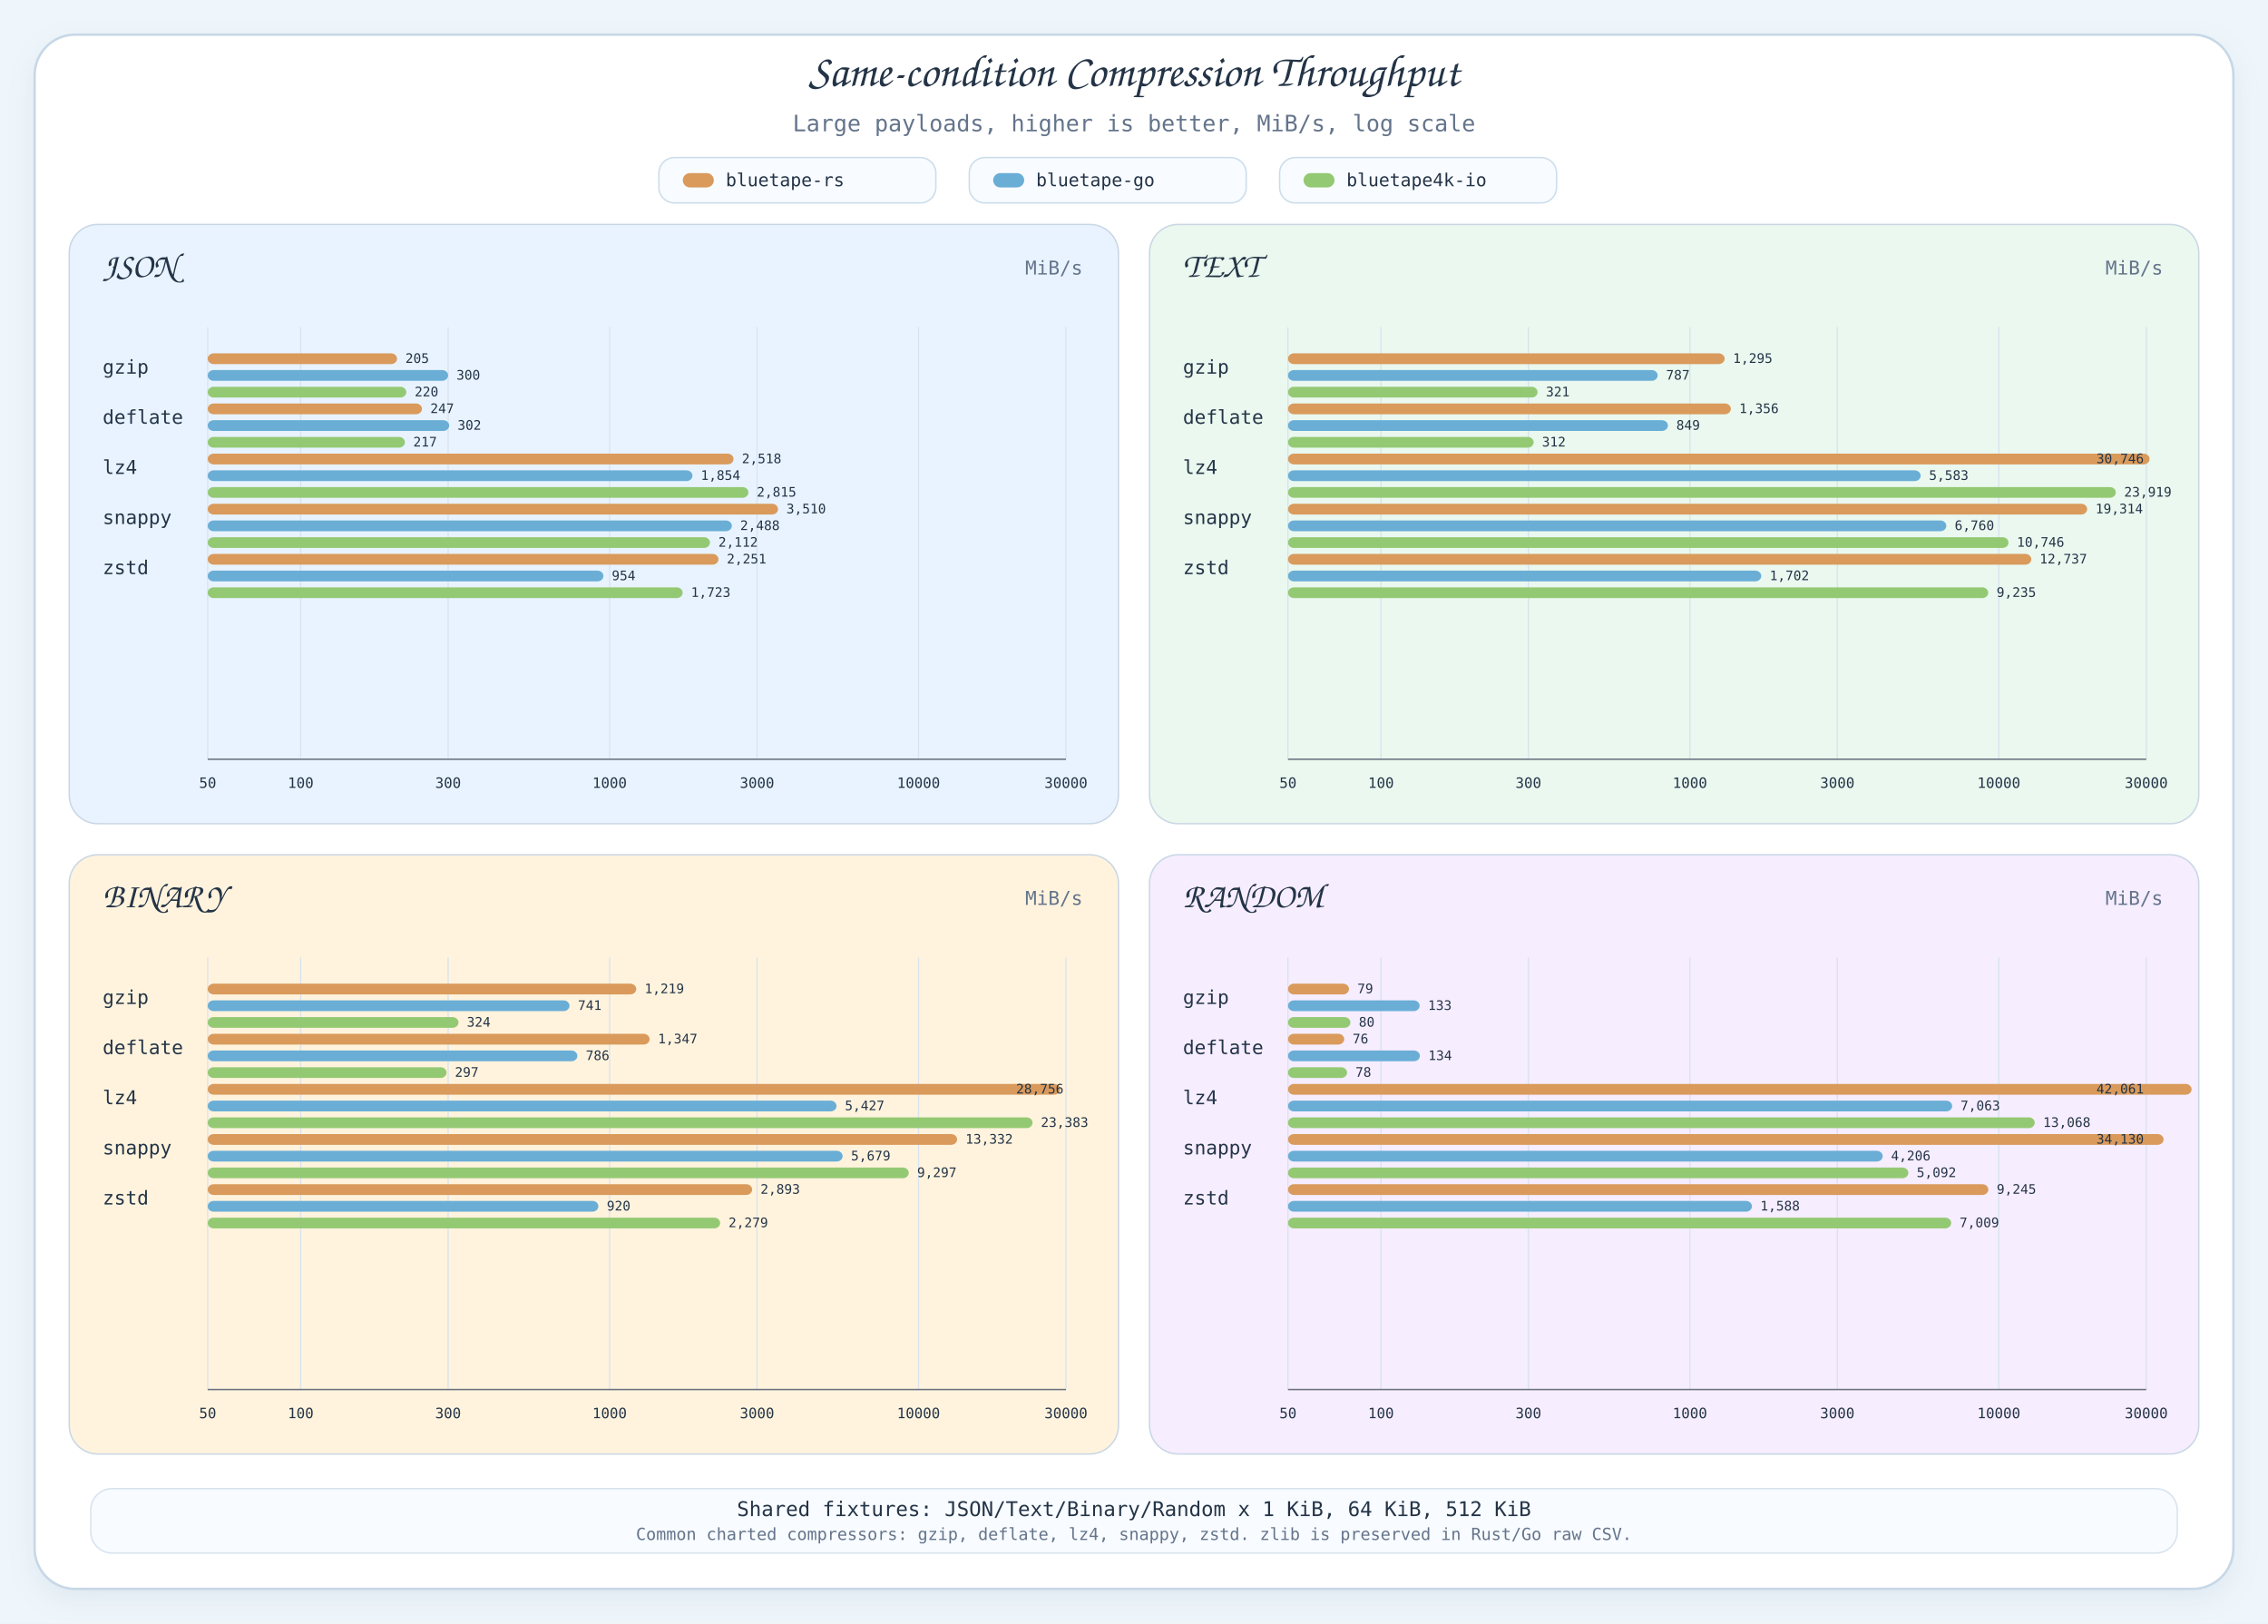
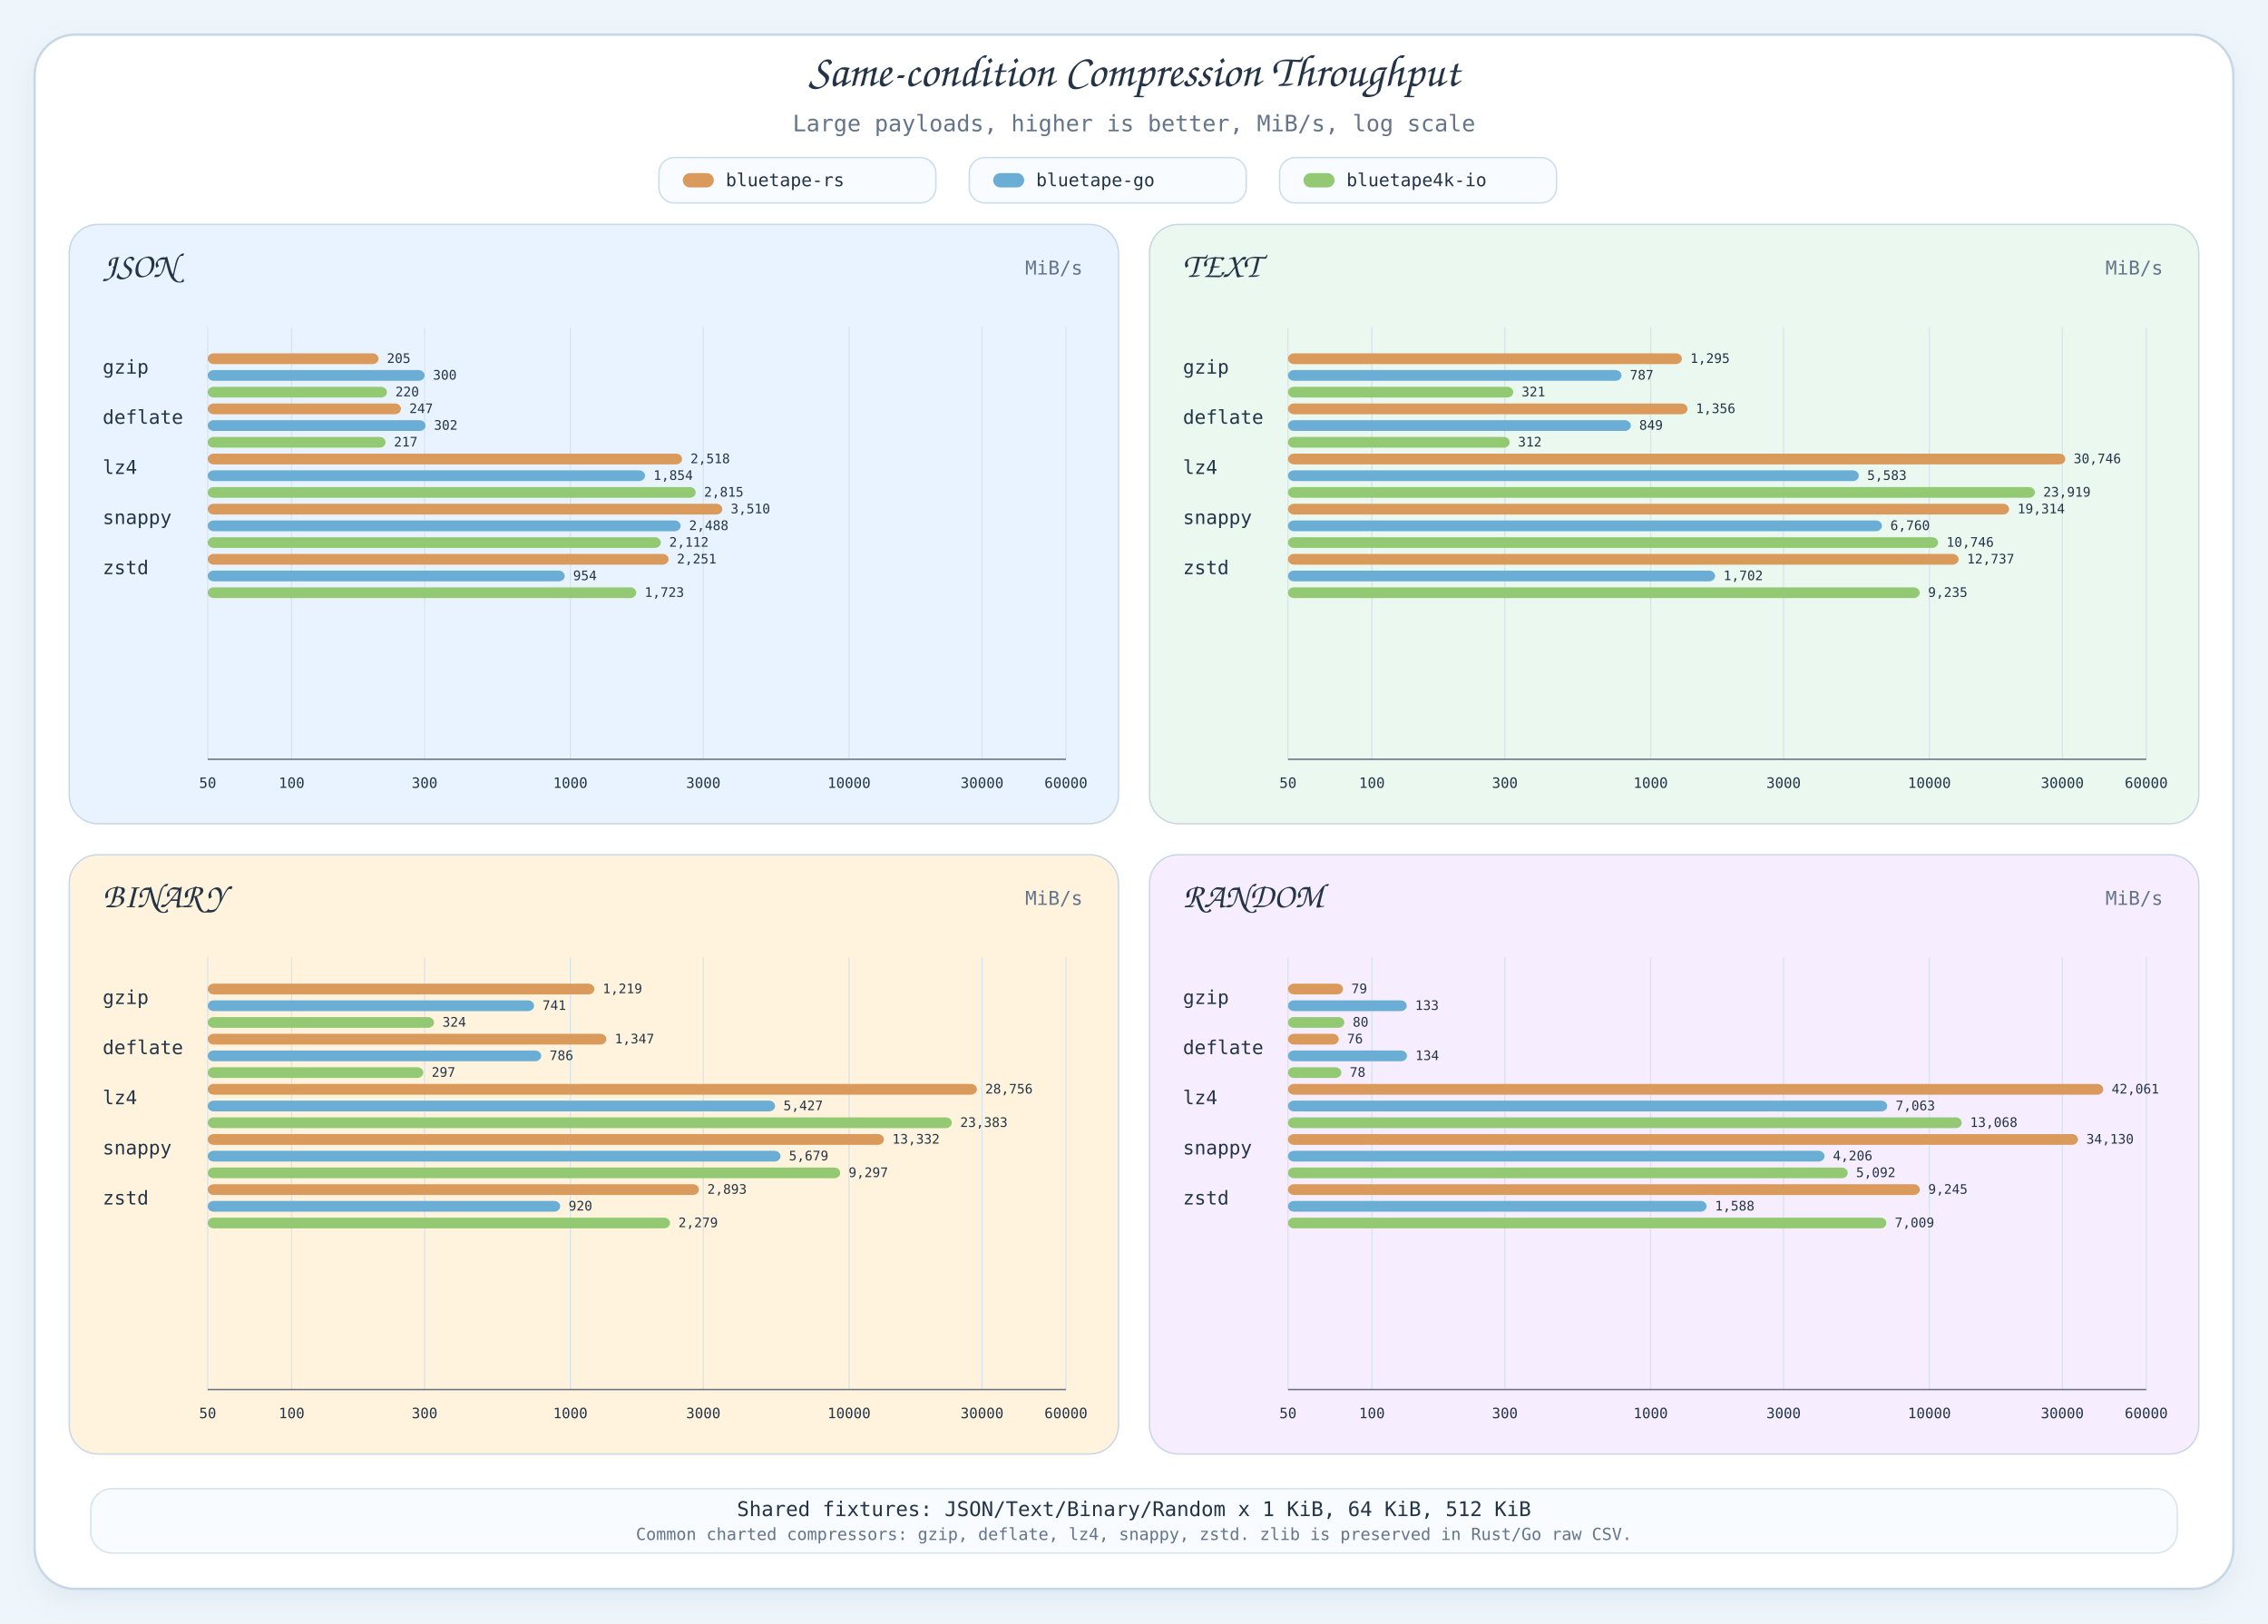
<svg xmlns="http://www.w3.org/2000/svg" width="1900" height="1360" viewBox="0 0 1900 1360">
  <defs>
    <style>.title,.panel-title{font-family:'Architects Daughter','Comic Sans MS',cursive;fill:#243447;}.detail,.axis,.legend,.value,.muted{font-family:'Comic Mono','SFMono-Regular',monospace;fill:#243447;}.muted{fill:#64748b;}</style>
    <filter id="shadow" x="-10%" y="-10%" width="120%" height="130%">
      <feDropShadow dx="0" dy="8" stdDeviation="10" flood-color="#8aa0b6" flood-opacity="0.16" />
    </filter>
  </defs>
  <rect width="1900" height="1360" fill="#eef6fb" />
  <rect x="29.0" y="29.0" width="1842" height="1302" rx="34" fill="#fff" stroke="#c7d7e6" stroke-width="2" filter="url(#shadow)" />
  <text x="950.0" y="72.0" class="title" text-anchor="middle" font-size="38">Same-condition Compression Throughput</text>
  <text x="950.0" y="110.0" class="muted" text-anchor="middle" font-size="19">Large payloads, higher is better, MiB/s, log scale</text>
  <rect x="552.0" y="132.0" width="232.0" height="38.0" rx="13" fill="#f8fbff" stroke="#cbddeb" stroke-width="1.2" />
  <rect x="572" y="145" width="26" height="12" rx="6" fill="#d99a5b" />
  <text x="608.0" y="156.0" class="legend" text-anchor="start" font-size="15">bluetape-rs</text>
  <rect x="812.0" y="132.0" width="232.0" height="38.0" rx="13" fill="#f8fbff" stroke="#cbddeb" stroke-width="1.2" />
  <rect x="832" y="145" width="26" height="12" rx="6" fill="#6aaed6" />
  <text x="868.0" y="156.0" class="legend" text-anchor="start" font-size="15">bluetape-go</text>
  <rect x="1072.0" y="132.0" width="232.0" height="38.0" rx="13" fill="#f8fbff" stroke="#cbddeb" stroke-width="1.2" />
  <rect x="1092" y="145" width="26" height="12" rx="6" fill="#94c973" />
  <text x="1128.0" y="156.0" class="legend" text-anchor="start" font-size="15">bluetape4k-io</text>
  <rect x="58.0" y="188.0" width="879.0" height="502.0" rx="24" fill="#e8f3ff" stroke="#c9d7e4" stroke-width="1.2" />
  <text x="86.0" y="232.0" class="panel-title" text-anchor="start" font-size="29">JSON</text>
  <text x="907.0" y="230.0" class="muted" text-anchor="end" font-size="16">MiB/s</text>
  <line x1="174.0" y1="274.0" x2="174.0" y2="636.0" stroke="#d7e3ee" stroke-width="1" />
  <text x="174.0" y="660.0" class="axis" text-anchor="middle" font-size="12">50</text>
-   <line x1="251.9" y1="274.0" x2="251.9" y2="636.0" stroke="#d7e3ee" stroke-width="1" />
-   <text x="251.9" y="660.0" class="axis" text-anchor="middle" font-size="12">100</text>
-   <line x1="375.4" y1="274.0" x2="375.4" y2="636.0" stroke="#d7e3ee" stroke-width="1" />
-   <text x="375.4" y="660.0" class="axis" text-anchor="middle" font-size="12">300</text>
-   <line x1="510.7" y1="274.0" x2="510.7" y2="636.0" stroke="#d7e3ee" stroke-width="1" />
-   <text x="510.7" y="660.0" class="axis" text-anchor="middle" font-size="12">1000</text>
-   <line x1="634.2" y1="274.0" x2="634.2" y2="636.0" stroke="#d7e3ee" stroke-width="1" />
-   <text x="634.2" y="660.0" class="axis" text-anchor="middle" font-size="12">3000</text>
-   <line x1="769.5" y1="274.0" x2="769.5" y2="636.0" stroke="#d7e3ee" stroke-width="1" />
-   <text x="769.5" y="660.0" class="axis" text-anchor="middle" font-size="12">10000</text>
+   <line x1="244.3" y1="274.0" x2="244.3" y2="636.0" stroke="#d7e3ee" stroke-width="1" />
+   <text x="244.3" y="660.0" class="axis" text-anchor="middle" font-size="12">100</text>
+   <line x1="355.7" y1="274.0" x2="355.7" y2="636.0" stroke="#d7e3ee" stroke-width="1" />
+   <text x="355.7" y="660.0" class="axis" text-anchor="middle" font-size="12">300</text>
+   <line x1="477.8" y1="274.0" x2="477.8" y2="636.0" stroke="#d7e3ee" stroke-width="1" />
+   <text x="477.8" y="660.0" class="axis" text-anchor="middle" font-size="12">1000</text>
+   <line x1="589.2" y1="274.0" x2="589.2" y2="636.0" stroke="#d7e3ee" stroke-width="1" />
+   <text x="589.2" y="660.0" class="axis" text-anchor="middle" font-size="12">3000</text>
+   <line x1="711.3" y1="274.0" x2="711.3" y2="636.0" stroke="#d7e3ee" stroke-width="1" />
+   <text x="711.3" y="660.0" class="axis" text-anchor="middle" font-size="12">10000</text>
+   <line x1="822.7" y1="274.0" x2="822.7" y2="636.0" stroke="#d7e3ee" stroke-width="1" />
+   <text x="822.7" y="660.0" class="axis" text-anchor="middle" font-size="12">30000</text>
  <line x1="893.0" y1="274.0" x2="893.0" y2="636.0" stroke="#d7e3ee" stroke-width="1" />
-   <text x="893.0" y="660.0" class="axis" text-anchor="middle" font-size="12">30000</text>
+   <text x="893.0" y="660.0" class="axis" text-anchor="middle" font-size="12">60000</text>
  <line x1="174.0" y1="636.0" x2="893.0" y2="636.0" stroke="#6b7280" stroke-width="1.2" />
  <text x="86.0" y="313.0" class="detail" text-anchor="start" font-size="16">gzip</text>
-   <rect x="174.0" y="296.0" width="158.6" height="9" rx="5" fill="#d99a5b" />
-   <text x="339.6" y="304.0" class="value" text-anchor="start" font-size="11">205</text>
-   <rect x="174.0" y="310.0" width="201.4" height="9" rx="5" fill="#6aaed6" />
-   <text x="382.4" y="318.0" class="value" text-anchor="start" font-size="11">300</text>
-   <rect x="174.0" y="324.0" width="166.4" height="9" rx="5" fill="#94c973" />
-   <text x="347.4" y="332.0" class="value" text-anchor="start" font-size="11">220</text>
+   <rect x="174.0" y="296.0" width="143.1" height="9" rx="5" fill="#d99a5b" />
+   <text x="324.1" y="304.0" class="value" text-anchor="start" font-size="11">205</text>
+   <rect x="174.0" y="310.0" width="181.7" height="9" rx="5" fill="#6aaed6" />
+   <text x="362.7" y="318.0" class="value" text-anchor="start" font-size="11">300</text>
+   <rect x="174.0" y="324.0" width="150.2" height="9" rx="5" fill="#94c973" />
+   <text x="331.2" y="332.0" class="value" text-anchor="start" font-size="11">220</text>
  <text x="86.0" y="355.0" class="detail" text-anchor="start" font-size="16">deflate</text>
-   <rect x="174.0" y="338.0" width="179.5" height="9" rx="5" fill="#d99a5b" />
-   <text x="360.5" y="346.0" class="value" text-anchor="start" font-size="11">247</text>
-   <rect x="174.0" y="352.0" width="202.3" height="9" rx="5" fill="#6aaed6" />
-   <text x="383.3" y="360.0" class="value" text-anchor="start" font-size="11">302</text>
-   <rect x="174.0" y="366.0" width="165.2" height="9" rx="5" fill="#94c973" />
-   <text x="346.2" y="374.0" class="value" text-anchor="start" font-size="11">217</text>
+   <rect x="174.0" y="338.0" width="161.9" height="9" rx="5" fill="#d99a5b" />
+   <text x="342.9" y="346.0" class="value" text-anchor="start" font-size="11">247</text>
+   <rect x="174.0" y="352.0" width="182.5" height="9" rx="5" fill="#6aaed6" />
+   <text x="363.5" y="360.0" class="value" text-anchor="start" font-size="11">302</text>
+   <rect x="174.0" y="366.0" width="149.0" height="9" rx="5" fill="#94c973" />
+   <text x="330.0" y="374.0" class="value" text-anchor="start" font-size="11">217</text>
  <text x="86.0" y="397.0" class="detail" text-anchor="start" font-size="16">lz4</text>
-   <rect x="174.0" y="380.0" width="440.5" height="9" rx="5" fill="#d99a5b" />
-   <text x="621.5" y="388.0" class="value" text-anchor="start" font-size="11">2,518</text>
-   <rect x="174.0" y="394.0" width="406.1" height="9" rx="5" fill="#6aaed6" />
-   <text x="587.1" y="402.0" class="value" text-anchor="start" font-size="11">1,854</text>
-   <rect x="174.0" y="408.0" width="453.0" height="9" rx="5" fill="#94c973" />
-   <text x="634.0" y="416.0" class="value" text-anchor="start" font-size="11">2,815</text>
+   <rect x="174.0" y="380.0" width="397.4" height="9" rx="5" fill="#d99a5b" />
+   <text x="578.4" y="388.0" class="value" text-anchor="start" font-size="11">2,518</text>
+   <rect x="174.0" y="394.0" width="366.4" height="9" rx="5" fill="#6aaed6" />
+   <text x="547.4" y="402.0" class="value" text-anchor="start" font-size="11">1,854</text>
+   <rect x="174.0" y="408.0" width="408.8" height="9" rx="5" fill="#94c973" />
+   <text x="589.8" y="416.0" class="value" text-anchor="start" font-size="11">2,815</text>
  <text x="86.0" y="439.0" class="detail" text-anchor="start" font-size="16">snappy</text>
-   <rect x="174.0" y="422.0" width="477.8" height="9" rx="5" fill="#d99a5b" />
-   <text x="658.8" y="430.0" class="value" text-anchor="start" font-size="11">3,510</text>
-   <rect x="174.0" y="436.0" width="439.1" height="9" rx="5" fill="#6aaed6" />
-   <text x="620.1" y="444.0" class="value" text-anchor="start" font-size="11">2,488</text>
-   <rect x="174.0" y="450.0" width="420.8" height="9" rx="5" fill="#94c973" />
-   <text x="601.8" y="458.0" class="value" text-anchor="start" font-size="11">2,112</text>
+   <rect x="174.0" y="422.0" width="431.1" height="9" rx="5" fill="#d99a5b" />
+   <text x="612.1" y="430.0" class="value" text-anchor="start" font-size="11">3,510</text>
+   <rect x="174.0" y="436.0" width="396.2" height="9" rx="5" fill="#6aaed6" />
+   <text x="577.2" y="444.0" class="value" text-anchor="start" font-size="11">2,488</text>
+   <rect x="174.0" y="450.0" width="379.6" height="9" rx="5" fill="#94c973" />
+   <text x="560.6" y="458.0" class="value" text-anchor="start" font-size="11">2,112</text>
  <text x="86.0" y="481.0" class="detail" text-anchor="start" font-size="16">zstd</text>
-   <rect x="174.0" y="464.0" width="427.9" height="9" rx="5" fill="#d99a5b" />
-   <text x="608.9" y="472.0" class="value" text-anchor="start" font-size="11">2,251</text>
-   <rect x="174.0" y="478.0" width="331.5" height="9" rx="5" fill="#6aaed6" />
-   <text x="512.5" y="486.0" class="value" text-anchor="start" font-size="11">954</text>
-   <rect x="174.0" y="492.0" width="397.9" height="9" rx="5" fill="#94c973" />
-   <text x="578.9" y="500.0" class="value" text-anchor="start" font-size="11">1,723</text>
+   <rect x="174.0" y="464.0" width="386.1" height="9" rx="5" fill="#d99a5b" />
+   <text x="567.1" y="472.0" class="value" text-anchor="start" font-size="11">2,251</text>
+   <rect x="174.0" y="478.0" width="299.1" height="9" rx="5" fill="#6aaed6" />
+   <text x="480.1" y="486.0" class="value" text-anchor="start" font-size="11">954</text>
+   <rect x="174.0" y="492.0" width="359.0" height="9" rx="5" fill="#94c973" />
+   <text x="540.0" y="500.0" class="value" text-anchor="start" font-size="11">1,723</text>
  <rect x="963.0" y="188.0" width="879.0" height="502.0" rx="24" fill="#eaf8ef" stroke="#c9d7e4" stroke-width="1.2" />
  <text x="991.0" y="232.0" class="panel-title" text-anchor="start" font-size="29">TEXT</text>
  <text x="1812.0" y="230.0" class="muted" text-anchor="end" font-size="16">MiB/s</text>
  <line x1="1079.0" y1="274.0" x2="1079.0" y2="636.0" stroke="#d7e3ee" stroke-width="1" />
  <text x="1079.0" y="660.0" class="axis" text-anchor="middle" font-size="12">50</text>
-   <line x1="1156.9" y1="274.0" x2="1156.9" y2="636.0" stroke="#d7e3ee" stroke-width="1" />
-   <text x="1156.9" y="660.0" class="axis" text-anchor="middle" font-size="12">100</text>
-   <line x1="1280.4" y1="274.0" x2="1280.4" y2="636.0" stroke="#d7e3ee" stroke-width="1" />
-   <text x="1280.4" y="660.0" class="axis" text-anchor="middle" font-size="12">300</text>
-   <line x1="1415.7" y1="274.0" x2="1415.7" y2="636.0" stroke="#d7e3ee" stroke-width="1" />
-   <text x="1415.7" y="660.0" class="axis" text-anchor="middle" font-size="12">1000</text>
-   <line x1="1539.2" y1="274.0" x2="1539.2" y2="636.0" stroke="#d7e3ee" stroke-width="1" />
-   <text x="1539.2" y="660.0" class="axis" text-anchor="middle" font-size="12">3000</text>
-   <line x1="1674.5" y1="274.0" x2="1674.5" y2="636.0" stroke="#d7e3ee" stroke-width="1" />
-   <text x="1674.5" y="660.0" class="axis" text-anchor="middle" font-size="12">10000</text>
+   <line x1="1149.3" y1="274.0" x2="1149.3" y2="636.0" stroke="#d7e3ee" stroke-width="1" />
+   <text x="1149.3" y="660.0" class="axis" text-anchor="middle" font-size="12">100</text>
+   <line x1="1260.7" y1="274.0" x2="1260.7" y2="636.0" stroke="#d7e3ee" stroke-width="1" />
+   <text x="1260.7" y="660.0" class="axis" text-anchor="middle" font-size="12">300</text>
+   <line x1="1382.8" y1="274.0" x2="1382.8" y2="636.0" stroke="#d7e3ee" stroke-width="1" />
+   <text x="1382.8" y="660.0" class="axis" text-anchor="middle" font-size="12">1000</text>
+   <line x1="1494.2" y1="274.0" x2="1494.2" y2="636.0" stroke="#d7e3ee" stroke-width="1" />
+   <text x="1494.2" y="660.0" class="axis" text-anchor="middle" font-size="12">3000</text>
+   <line x1="1616.3" y1="274.0" x2="1616.3" y2="636.0" stroke="#d7e3ee" stroke-width="1" />
+   <text x="1616.3" y="660.0" class="axis" text-anchor="middle" font-size="12">10000</text>
+   <line x1="1727.7" y1="274.0" x2="1727.7" y2="636.0" stroke="#d7e3ee" stroke-width="1" />
+   <text x="1727.7" y="660.0" class="axis" text-anchor="middle" font-size="12">30000</text>
  <line x1="1798.0" y1="274.0" x2="1798.0" y2="636.0" stroke="#d7e3ee" stroke-width="1" />
-   <text x="1798.0" y="660.0" class="axis" text-anchor="middle" font-size="12">30000</text>
+   <text x="1798.0" y="660.0" class="axis" text-anchor="middle" font-size="12">60000</text>
  <line x1="1079.0" y1="636.0" x2="1798.0" y2="636.0" stroke="#6b7280" stroke-width="1.2" />
  <text x="991.0" y="313.0" class="detail" text-anchor="start" font-size="16">gzip</text>
-   <rect x="1079.0" y="296.0" width="365.8" height="9" rx="5" fill="#d99a5b" />
-   <text x="1451.8" y="304.0" class="value" text-anchor="start" font-size="11">1,295</text>
-   <rect x="1079.0" y="310.0" width="309.7" height="9" rx="5" fill="#6aaed6" />
-   <text x="1395.7" y="318.0" class="value" text-anchor="start" font-size="11">787</text>
-   <rect x="1079.0" y="324.0" width="209.1" height="9" rx="5" fill="#94c973" />
-   <text x="1295.1" y="332.0" class="value" text-anchor="start" font-size="11">321</text>
+   <rect x="1079.0" y="296.0" width="330.0" height="9" rx="5" fill="#d99a5b" />
+   <text x="1416.0" y="304.0" class="value" text-anchor="start" font-size="11">1,295</text>
+   <rect x="1079.0" y="310.0" width="279.4" height="9" rx="5" fill="#6aaed6" />
+   <text x="1365.4" y="318.0" class="value" text-anchor="start" font-size="11">787</text>
+   <rect x="1079.0" y="324.0" width="188.7" height="9" rx="5" fill="#94c973" />
+   <text x="1274.7" y="332.0" class="value" text-anchor="start" font-size="11">321</text>
  <text x="991.0" y="355.0" class="detail" text-anchor="start" font-size="16">deflate</text>
-   <rect x="1079.0" y="338.0" width="371.0" height="9" rx="5" fill="#d99a5b" />
-   <text x="1457.0" y="346.0" class="value" text-anchor="start" font-size="11">1,356</text>
-   <rect x="1079.0" y="352.0" width="318.3" height="9" rx="5" fill="#6aaed6" />
-   <text x="1404.3" y="360.0" class="value" text-anchor="start" font-size="11">849</text>
-   <rect x="1079.0" y="366.0" width="205.8" height="9" rx="5" fill="#94c973" />
-   <text x="1291.8" y="374.0" class="value" text-anchor="start" font-size="11">312</text>
+   <rect x="1079.0" y="338.0" width="334.7" height="9" rx="5" fill="#d99a5b" />
+   <text x="1420.7" y="346.0" class="value" text-anchor="start" font-size="11">1,356</text>
+   <rect x="1079.0" y="352.0" width="287.2" height="9" rx="5" fill="#6aaed6" />
+   <text x="1373.2" y="360.0" class="value" text-anchor="start" font-size="11">849</text>
+   <rect x="1079.0" y="366.0" width="185.7" height="9" rx="5" fill="#94c973" />
+   <text x="1271.7" y="374.0" class="value" text-anchor="start" font-size="11">312</text>
  <text x="991.0" y="397.0" class="detail" text-anchor="start" font-size="16">lz4</text>
-   <rect x="1079.0" y="380.0" width="721.8" height="9" rx="5" fill="#d99a5b" />
-   <text x="1796.0" y="388.0" class="value" text-anchor="end" font-size="11">30,746</text>
-   <rect x="1079.0" y="394.0" width="530.0" height="9" rx="5" fill="#6aaed6" />
-   <text x="1616.0" y="402.0" class="value" text-anchor="start" font-size="11">5,583</text>
-   <rect x="1079.0" y="408.0" width="693.5" height="9" rx="5" fill="#94c973" />
-   <text x="1779.5" y="416.0" class="value" text-anchor="start" font-size="11">23,919</text>
+   <rect x="1079.0" y="380.0" width="651.2" height="9" rx="5" fill="#d99a5b" />
+   <text x="1737.2" y="388.0" class="value" text-anchor="start" font-size="11">30,746</text>
+   <rect x="1079.0" y="394.0" width="478.2" height="9" rx="5" fill="#6aaed6" />
+   <text x="1564.2" y="402.0" class="value" text-anchor="start" font-size="11">5,583</text>
+   <rect x="1079.0" y="408.0" width="625.7" height="9" rx="5" fill="#94c973" />
+   <text x="1711.7" y="416.0" class="value" text-anchor="start" font-size="11">23,919</text>
  <text x="991.0" y="439.0" class="detail" text-anchor="start" font-size="16">snappy</text>
-   <rect x="1079.0" y="422.0" width="669.5" height="9" rx="5" fill="#d99a5b" />
-   <text x="1755.5" y="430.0" class="value" text-anchor="start" font-size="11">19,314</text>
-   <rect x="1079.0" y="436.0" width="551.5" height="9" rx="5" fill="#6aaed6" />
-   <text x="1637.5" y="444.0" class="value" text-anchor="start" font-size="11">6,760</text>
-   <rect x="1079.0" y="450.0" width="603.6" height="9" rx="5" fill="#94c973" />
-   <text x="1689.6" y="458.0" class="value" text-anchor="start" font-size="11">10,746</text>
+   <rect x="1079.0" y="422.0" width="604.1" height="9" rx="5" fill="#d99a5b" />
+   <text x="1690.1" y="430.0" class="value" text-anchor="start" font-size="11">19,314</text>
+   <rect x="1079.0" y="436.0" width="497.6" height="9" rx="5" fill="#6aaed6" />
+   <text x="1583.6" y="444.0" class="value" text-anchor="start" font-size="11">6,760</text>
+   <rect x="1079.0" y="450.0" width="544.6" height="9" rx="5" fill="#94c973" />
+   <text x="1630.6" y="458.0" class="value" text-anchor="start" font-size="11">10,746</text>
  <text x="991.0" y="481.0" class="detail" text-anchor="start" font-size="16">zstd</text>
-   <rect x="1079.0" y="464.0" width="622.7" height="9" rx="5" fill="#d99a5b" />
-   <text x="1708.7" y="472.0" class="value" text-anchor="start" font-size="11">12,737</text>
-   <rect x="1079.0" y="478.0" width="396.5" height="9" rx="5" fill="#6aaed6" />
-   <text x="1482.5" y="486.0" class="value" text-anchor="start" font-size="11">1,702</text>
-   <rect x="1079.0" y="492.0" width="586.6" height="9" rx="5" fill="#94c973" />
-   <text x="1672.6" y="500.0" class="value" text-anchor="start" font-size="11">9,235</text>
+   <rect x="1079.0" y="464.0" width="561.8" height="9" rx="5" fill="#d99a5b" />
+   <text x="1647.8" y="472.0" class="value" text-anchor="start" font-size="11">12,737</text>
+   <rect x="1079.0" y="478.0" width="357.8" height="9" rx="5" fill="#6aaed6" />
+   <text x="1443.8" y="486.0" class="value" text-anchor="start" font-size="11">1,702</text>
+   <rect x="1079.0" y="492.0" width="529.2" height="9" rx="5" fill="#94c973" />
+   <text x="1615.2" y="500.0" class="value" text-anchor="start" font-size="11">9,235</text>
  <rect x="58.0" y="716.0" width="879.0" height="502.0" rx="24" fill="#fff3dd" stroke="#c9d7e4" stroke-width="1.2" />
  <text x="86.0" y="760.0" class="panel-title" text-anchor="start" font-size="29">BINARY</text>
  <text x="907.0" y="758.0" class="muted" text-anchor="end" font-size="16">MiB/s</text>
  <line x1="174.0" y1="802.0" x2="174.0" y2="1164.0" stroke="#d7e3ee" stroke-width="1" />
  <text x="174.0" y="1188.0" class="axis" text-anchor="middle" font-size="12">50</text>
-   <line x1="251.9" y1="802.0" x2="251.9" y2="1164.0" stroke="#d7e3ee" stroke-width="1" />
-   <text x="251.9" y="1188.0" class="axis" text-anchor="middle" font-size="12">100</text>
-   <line x1="375.4" y1="802.0" x2="375.4" y2="1164.0" stroke="#d7e3ee" stroke-width="1" />
-   <text x="375.4" y="1188.0" class="axis" text-anchor="middle" font-size="12">300</text>
-   <line x1="510.7" y1="802.0" x2="510.7" y2="1164.0" stroke="#d7e3ee" stroke-width="1" />
-   <text x="510.7" y="1188.0" class="axis" text-anchor="middle" font-size="12">1000</text>
-   <line x1="634.2" y1="802.0" x2="634.2" y2="1164.0" stroke="#d7e3ee" stroke-width="1" />
-   <text x="634.2" y="1188.0" class="axis" text-anchor="middle" font-size="12">3000</text>
-   <line x1="769.5" y1="802.0" x2="769.5" y2="1164.0" stroke="#d7e3ee" stroke-width="1" />
-   <text x="769.5" y="1188.0" class="axis" text-anchor="middle" font-size="12">10000</text>
+   <line x1="244.3" y1="802.0" x2="244.3" y2="1164.0" stroke="#d7e3ee" stroke-width="1" />
+   <text x="244.3" y="1188.0" class="axis" text-anchor="middle" font-size="12">100</text>
+   <line x1="355.7" y1="802.0" x2="355.7" y2="1164.0" stroke="#d7e3ee" stroke-width="1" />
+   <text x="355.7" y="1188.0" class="axis" text-anchor="middle" font-size="12">300</text>
+   <line x1="477.8" y1="802.0" x2="477.8" y2="1164.0" stroke="#d7e3ee" stroke-width="1" />
+   <text x="477.8" y="1188.0" class="axis" text-anchor="middle" font-size="12">1000</text>
+   <line x1="589.2" y1="802.0" x2="589.2" y2="1164.0" stroke="#d7e3ee" stroke-width="1" />
+   <text x="589.2" y="1188.0" class="axis" text-anchor="middle" font-size="12">3000</text>
+   <line x1="711.3" y1="802.0" x2="711.3" y2="1164.0" stroke="#d7e3ee" stroke-width="1" />
+   <text x="711.3" y="1188.0" class="axis" text-anchor="middle" font-size="12">10000</text>
+   <line x1="822.7" y1="802.0" x2="822.7" y2="1164.0" stroke="#d7e3ee" stroke-width="1" />
+   <text x="822.7" y="1188.0" class="axis" text-anchor="middle" font-size="12">30000</text>
  <line x1="893.0" y1="802.0" x2="893.0" y2="1164.0" stroke="#d7e3ee" stroke-width="1" />
-   <text x="893.0" y="1188.0" class="axis" text-anchor="middle" font-size="12">30000</text>
+   <text x="893.0" y="1188.0" class="axis" text-anchor="middle" font-size="12">60000</text>
  <line x1="174.0" y1="1164.0" x2="893.0" y2="1164.0" stroke="#6b7280" stroke-width="1.2" />
  <text x="86.0" y="841.0" class="detail" text-anchor="start" font-size="16">gzip</text>
-   <rect x="174.0" y="824.0" width="359.0" height="9" rx="5" fill="#d99a5b" />
-   <text x="540.0" y="832.0" class="value" text-anchor="start" font-size="11">1,219</text>
-   <rect x="174.0" y="838.0" width="303.1" height="9" rx="5" fill="#6aaed6" />
-   <text x="484.1" y="846.0" class="value" text-anchor="start" font-size="11">741</text>
-   <rect x="174.0" y="852.0" width="210.1" height="9" rx="5" fill="#94c973" />
-   <text x="391.1" y="860.0" class="value" text-anchor="start" font-size="11">324</text>
+   <rect x="174.0" y="824.0" width="323.9" height="9" rx="5" fill="#d99a5b" />
+   <text x="504.9" y="832.0" class="value" text-anchor="start" font-size="11">1,219</text>
+   <rect x="174.0" y="838.0" width="273.4" height="9" rx="5" fill="#6aaed6" />
+   <text x="454.4" y="846.0" class="value" text-anchor="start" font-size="11">741</text>
+   <rect x="174.0" y="852.0" width="189.6" height="9" rx="5" fill="#94c973" />
+   <text x="370.6" y="860.0" class="value" text-anchor="start" font-size="11">324</text>
  <text x="86.0" y="883.0" class="detail" text-anchor="start" font-size="16">deflate</text>
-   <rect x="174.0" y="866.0" width="370.2" height="9" rx="5" fill="#d99a5b" />
-   <text x="551.2" y="874.0" class="value" text-anchor="start" font-size="11">1,347</text>
-   <rect x="174.0" y="880.0" width="309.7" height="9" rx="5" fill="#6aaed6" />
-   <text x="490.7" y="888.0" class="value" text-anchor="start" font-size="11">786</text>
-   <rect x="174.0" y="894.0" width="200.1" height="9" rx="5" fill="#94c973" />
-   <text x="381.1" y="902.0" class="value" text-anchor="start" font-size="11">297</text>
+   <rect x="174.0" y="866.0" width="334.0" height="9" rx="5" fill="#d99a5b" />
+   <text x="515.0" y="874.0" class="value" text-anchor="start" font-size="11">1,347</text>
+   <rect x="174.0" y="880.0" width="279.4" height="9" rx="5" fill="#6aaed6" />
+   <text x="460.4" y="888.0" class="value" text-anchor="start" font-size="11">786</text>
+   <rect x="174.0" y="894.0" width="180.6" height="9" rx="5" fill="#94c973" />
+   <text x="361.6" y="902.0" class="value" text-anchor="start" font-size="11">297</text>
  <text x="86.0" y="925.0" class="detail" text-anchor="start" font-size="16">lz4</text>
-   <rect x="174.0" y="908.0" width="714.2" height="9" rx="5" fill="#d99a5b" />
-   <text x="891.0" y="916.0" class="value" text-anchor="end" font-size="11">28,756</text>
-   <rect x="174.0" y="922.0" width="526.8" height="9" rx="5" fill="#6aaed6" />
-   <text x="707.8" y="930.0" class="value" text-anchor="start" font-size="11">5,427</text>
-   <rect x="174.0" y="936.0" width="691.0" height="9" rx="5" fill="#94c973" />
-   <text x="872.0" y="944.0" class="value" text-anchor="start" font-size="11">23,383</text>
+   <rect x="174.0" y="908.0" width="644.4" height="9" rx="5" fill="#d99a5b" />
+   <text x="825.4" y="916.0" class="value" text-anchor="start" font-size="11">28,756</text>
+   <rect x="174.0" y="922.0" width="475.3" height="9" rx="5" fill="#6aaed6" />
+   <text x="656.3" y="930.0" class="value" text-anchor="start" font-size="11">5,427</text>
+   <rect x="174.0" y="936.0" width="623.4" height="9" rx="5" fill="#94c973" />
+   <text x="804.4" y="944.0" class="value" text-anchor="start" font-size="11">23,383</text>
  <text x="86.0" y="967.0" class="detail" text-anchor="start" font-size="16">snappy</text>
-   <rect x="174.0" y="950.0" width="627.8" height="9" rx="5" fill="#d99a5b" />
-   <text x="808.8" y="958.0" class="value" text-anchor="start" font-size="11">13,332</text>
-   <rect x="174.0" y="964.0" width="531.9" height="9" rx="5" fill="#6aaed6" />
-   <text x="712.9" y="972.0" class="value" text-anchor="start" font-size="11">5,679</text>
-   <rect x="174.0" y="978.0" width="587.3" height="9" rx="5" fill="#94c973" />
-   <text x="768.3" y="986.0" class="value" text-anchor="start" font-size="11">9,297</text>
+   <rect x="174.0" y="950.0" width="566.5" height="9" rx="5" fill="#d99a5b" />
+   <text x="747.5" y="958.0" class="value" text-anchor="start" font-size="11">13,332</text>
+   <rect x="174.0" y="964.0" width="479.9" height="9" rx="5" fill="#6aaed6" />
+   <text x="660.9" y="972.0" class="value" text-anchor="start" font-size="11">5,679</text>
+   <rect x="174.0" y="978.0" width="529.9" height="9" rx="5" fill="#94c973" />
+   <text x="710.9" y="986.0" class="value" text-anchor="start" font-size="11">9,297</text>
  <text x="86.0" y="1009.0" class="detail" text-anchor="start" font-size="16">zstd</text>
-   <rect x="174.0" y="992.0" width="456.1" height="9" rx="5" fill="#d99a5b" />
-   <text x="637.1" y="1000.0" class="value" text-anchor="start" font-size="11">2,893</text>
-   <rect x="174.0" y="1006.0" width="327.3" height="9" rx="5" fill="#6aaed6" />
-   <text x="508.3" y="1014.0" class="value" text-anchor="start" font-size="11">920</text>
-   <rect x="174.0" y="1020.0" width="429.3" height="9" rx="5" fill="#94c973" />
-   <text x="610.3" y="1028.0" class="value" text-anchor="start" font-size="11">2,279</text>
+   <rect x="174.0" y="992.0" width="411.5" height="9" rx="5" fill="#d99a5b" />
+   <text x="592.5" y="1000.0" class="value" text-anchor="start" font-size="11">2,893</text>
+   <rect x="174.0" y="1006.0" width="295.3" height="9" rx="5" fill="#6aaed6" />
+   <text x="476.3" y="1014.0" class="value" text-anchor="start" font-size="11">920</text>
+   <rect x="174.0" y="1020.0" width="387.3" height="9" rx="5" fill="#94c973" />
+   <text x="568.3" y="1028.0" class="value" text-anchor="start" font-size="11">2,279</text>
  <rect x="963.0" y="716.0" width="879.0" height="502.0" rx="24" fill="#f6edff" stroke="#c9d7e4" stroke-width="1.2" />
  <text x="991.0" y="760.0" class="panel-title" text-anchor="start" font-size="29">RANDOM</text>
  <text x="1812.0" y="758.0" class="muted" text-anchor="end" font-size="16">MiB/s</text>
  <line x1="1079.0" y1="802.0" x2="1079.0" y2="1164.0" stroke="#d7e3ee" stroke-width="1" />
  <text x="1079.0" y="1188.0" class="axis" text-anchor="middle" font-size="12">50</text>
-   <line x1="1156.9" y1="802.0" x2="1156.9" y2="1164.0" stroke="#d7e3ee" stroke-width="1" />
-   <text x="1156.9" y="1188.0" class="axis" text-anchor="middle" font-size="12">100</text>
-   <line x1="1280.4" y1="802.0" x2="1280.4" y2="1164.0" stroke="#d7e3ee" stroke-width="1" />
-   <text x="1280.4" y="1188.0" class="axis" text-anchor="middle" font-size="12">300</text>
-   <line x1="1415.7" y1="802.0" x2="1415.7" y2="1164.0" stroke="#d7e3ee" stroke-width="1" />
-   <text x="1415.7" y="1188.0" class="axis" text-anchor="middle" font-size="12">1000</text>
-   <line x1="1539.2" y1="802.0" x2="1539.2" y2="1164.0" stroke="#d7e3ee" stroke-width="1" />
-   <text x="1539.2" y="1188.0" class="axis" text-anchor="middle" font-size="12">3000</text>
-   <line x1="1674.5" y1="802.0" x2="1674.5" y2="1164.0" stroke="#d7e3ee" stroke-width="1" />
-   <text x="1674.5" y="1188.0" class="axis" text-anchor="middle" font-size="12">10000</text>
+   <line x1="1149.3" y1="802.0" x2="1149.3" y2="1164.0" stroke="#d7e3ee" stroke-width="1" />
+   <text x="1149.3" y="1188.0" class="axis" text-anchor="middle" font-size="12">100</text>
+   <line x1="1260.7" y1="802.0" x2="1260.7" y2="1164.0" stroke="#d7e3ee" stroke-width="1" />
+   <text x="1260.7" y="1188.0" class="axis" text-anchor="middle" font-size="12">300</text>
+   <line x1="1382.8" y1="802.0" x2="1382.8" y2="1164.0" stroke="#d7e3ee" stroke-width="1" />
+   <text x="1382.8" y="1188.0" class="axis" text-anchor="middle" font-size="12">1000</text>
+   <line x1="1494.2" y1="802.0" x2="1494.2" y2="1164.0" stroke="#d7e3ee" stroke-width="1" />
+   <text x="1494.2" y="1188.0" class="axis" text-anchor="middle" font-size="12">3000</text>
+   <line x1="1616.3" y1="802.0" x2="1616.3" y2="1164.0" stroke="#d7e3ee" stroke-width="1" />
+   <text x="1616.3" y="1188.0" class="axis" text-anchor="middle" font-size="12">10000</text>
+   <line x1="1727.7" y1="802.0" x2="1727.7" y2="1164.0" stroke="#d7e3ee" stroke-width="1" />
+   <text x="1727.7" y="1188.0" class="axis" text-anchor="middle" font-size="12">30000</text>
  <line x1="1798.0" y1="802.0" x2="1798.0" y2="1164.0" stroke="#d7e3ee" stroke-width="1" />
-   <text x="1798.0" y="1188.0" class="axis" text-anchor="middle" font-size="12">30000</text>
+   <text x="1798.0" y="1188.0" class="axis" text-anchor="middle" font-size="12">60000</text>
  <line x1="1079.0" y1="1164.0" x2="1798.0" y2="1164.0" stroke="#6b7280" stroke-width="1.2" />
  <text x="991.0" y="841.0" class="detail" text-anchor="start" font-size="16">gzip</text>
-   <rect x="1079.0" y="824.0" width="51.1" height="9" rx="5" fill="#d99a5b" />
-   <text x="1137.1" y="832.0" class="value" text-anchor="start" font-size="11">79</text>
-   <rect x="1079.0" y="838.0" width="110.3" height="9" rx="5" fill="#6aaed6" />
-   <text x="1196.3" y="846.0" class="value" text-anchor="start" font-size="11">133</text>
-   <rect x="1079.0" y="852.0" width="52.3" height="9" rx="5" fill="#94c973" />
-   <text x="1138.3" y="860.0" class="value" text-anchor="start" font-size="11">80</text>
+   <rect x="1079.0" y="824.0" width="46.1" height="9" rx="5" fill="#d99a5b" />
+   <text x="1132.1" y="832.0" class="value" text-anchor="start" font-size="11">79</text>
+   <rect x="1079.0" y="838.0" width="99.5" height="9" rx="5" fill="#6aaed6" />
+   <text x="1185.5" y="846.0" class="value" text-anchor="start" font-size="11">133</text>
+   <rect x="1079.0" y="852.0" width="47.2" height="9" rx="5" fill="#94c973" />
+   <text x="1133.2" y="860.0" class="value" text-anchor="start" font-size="11">80</text>
  <text x="991.0" y="883.0" class="detail" text-anchor="start" font-size="16">deflate</text>
-   <rect x="1079.0" y="866.0" width="47.1" height="9" rx="5" fill="#d99a5b" />
-   <text x="1133.1" y="874.0" class="value" text-anchor="start" font-size="11">76</text>
-   <rect x="1079.0" y="880.0" width="110.5" height="9" rx="5" fill="#6aaed6" />
-   <text x="1196.5" y="888.0" class="value" text-anchor="start" font-size="11">134</text>
-   <rect x="1079.0" y="894.0" width="49.5" height="9" rx="5" fill="#94c973" />
-   <text x="1135.5" y="902.0" class="value" text-anchor="start" font-size="11">78</text>
+   <rect x="1079.0" y="866.0" width="42.5" height="9" rx="5" fill="#d99a5b" />
+   <text x="1128.5" y="874.0" class="value" text-anchor="start" font-size="11">76</text>
+   <rect x="1079.0" y="880.0" width="99.7" height="9" rx="5" fill="#6aaed6" />
+   <text x="1185.7" y="888.0" class="value" text-anchor="start" font-size="11">134</text>
+   <rect x="1079.0" y="894.0" width="44.7" height="9" rx="5" fill="#94c973" />
+   <text x="1130.7" y="902.0" class="value" text-anchor="start" font-size="11">78</text>
  <text x="991.0" y="925.0" class="detail" text-anchor="start" font-size="16">lz4</text>
-   <rect x="1079.0" y="908.0" width="757.0" height="9" rx="5" fill="#d99a5b" />
-   <text x="1796.0" y="916.0" class="value" text-anchor="end" font-size="11">42,061</text>
-   <rect x="1079.0" y="922.0" width="556.4" height="9" rx="5" fill="#6aaed6" />
-   <text x="1642.4" y="930.0" class="value" text-anchor="start" font-size="11">7,063</text>
-   <rect x="1079.0" y="936.0" width="625.6" height="9" rx="5" fill="#94c973" />
-   <text x="1711.6" y="944.0" class="value" text-anchor="start" font-size="11">13,068</text>
+   <rect x="1079.0" y="908.0" width="683.0" height="9" rx="5" fill="#d99a5b" />
+   <text x="1769.0" y="916.0" class="value" text-anchor="start" font-size="11">42,061</text>
+   <rect x="1079.0" y="922.0" width="502.0" height="9" rx="5" fill="#6aaed6" />
+   <text x="1588.0" y="930.0" class="value" text-anchor="start" font-size="11">7,063</text>
+   <rect x="1079.0" y="936.0" width="564.4" height="9" rx="5" fill="#94c973" />
+   <text x="1650.4" y="944.0" class="value" text-anchor="start" font-size="11">13,068</text>
  <text x="991.0" y="967.0" class="detail" text-anchor="start" font-size="16">snappy</text>
-   <rect x="1079.0" y="950.0" width="733.5" height="9" rx="5" fill="#d99a5b" />
-   <text x="1796.0" y="958.0" class="value" text-anchor="end" font-size="11">34,130</text>
-   <rect x="1079.0" y="964.0" width="498.2" height="9" rx="5" fill="#6aaed6" />
-   <text x="1584.2" y="972.0" class="value" text-anchor="start" font-size="11">4,206</text>
-   <rect x="1079.0" y="978.0" width="519.7" height="9" rx="5" fill="#94c973" />
-   <text x="1605.7" y="986.0" class="value" text-anchor="start" font-size="11">5,092</text>
+   <rect x="1079.0" y="950.0" width="661.8" height="9" rx="5" fill="#d99a5b" />
+   <text x="1747.8" y="958.0" class="value" text-anchor="start" font-size="11">34,130</text>
+   <rect x="1079.0" y="964.0" width="449.5" height="9" rx="5" fill="#6aaed6" />
+   <text x="1535.5" y="972.0" class="value" text-anchor="start" font-size="11">4,206</text>
+   <rect x="1079.0" y="978.0" width="468.9" height="9" rx="5" fill="#94c973" />
+   <text x="1554.9" y="986.0" class="value" text-anchor="start" font-size="11">5,092</text>
  <text x="991.0" y="1009.0" class="detail" text-anchor="start" font-size="16">zstd</text>
-   <rect x="1079.0" y="992.0" width="586.7" height="9" rx="5" fill="#d99a5b" />
-   <text x="1672.7" y="1000.0" class="value" text-anchor="start" font-size="11">9,245</text>
-   <rect x="1079.0" y="1006.0" width="388.7" height="9" rx="5" fill="#6aaed6" />
-   <text x="1474.7" y="1014.0" class="value" text-anchor="start" font-size="11">1,588</text>
-   <rect x="1079.0" y="1020.0" width="555.6" height="9" rx="5" fill="#94c973" />
-   <text x="1641.6" y="1028.0" class="value" text-anchor="start" font-size="11">7,009</text>
+   <rect x="1079.0" y="992.0" width="529.3" height="9" rx="5" fill="#d99a5b" />
+   <text x="1615.3" y="1000.0" class="value" text-anchor="start" font-size="11">9,245</text>
+   <rect x="1079.0" y="1006.0" width="350.7" height="9" rx="5" fill="#6aaed6" />
+   <text x="1436.7" y="1014.0" class="value" text-anchor="start" font-size="11">1,588</text>
+   <rect x="1079.0" y="1020.0" width="501.3" height="9" rx="5" fill="#94c973" />
+   <text x="1587.3" y="1028.0" class="value" text-anchor="start" font-size="11">7,009</text>
  <rect x="76.0" y="1247.0" width="1748.0" height="54.0" rx="18" fill="#f8fbff" stroke="#d7e3ee" stroke-width="1.2" />
  <text x="950.0" y="1270.0" class="detail" text-anchor="middle" font-size="17">Shared fixtures: JSON/Text/Binary/Random x 1 KiB, 64 KiB, 512 KiB</text>
  <text x="950.0" y="1290.0" class="muted" text-anchor="middle" font-size="14">Common charted compressors: gzip, deflate, lz4, snappy, zstd. zlib is preserved in Rust/Go raw CSV.</text>
</svg>
